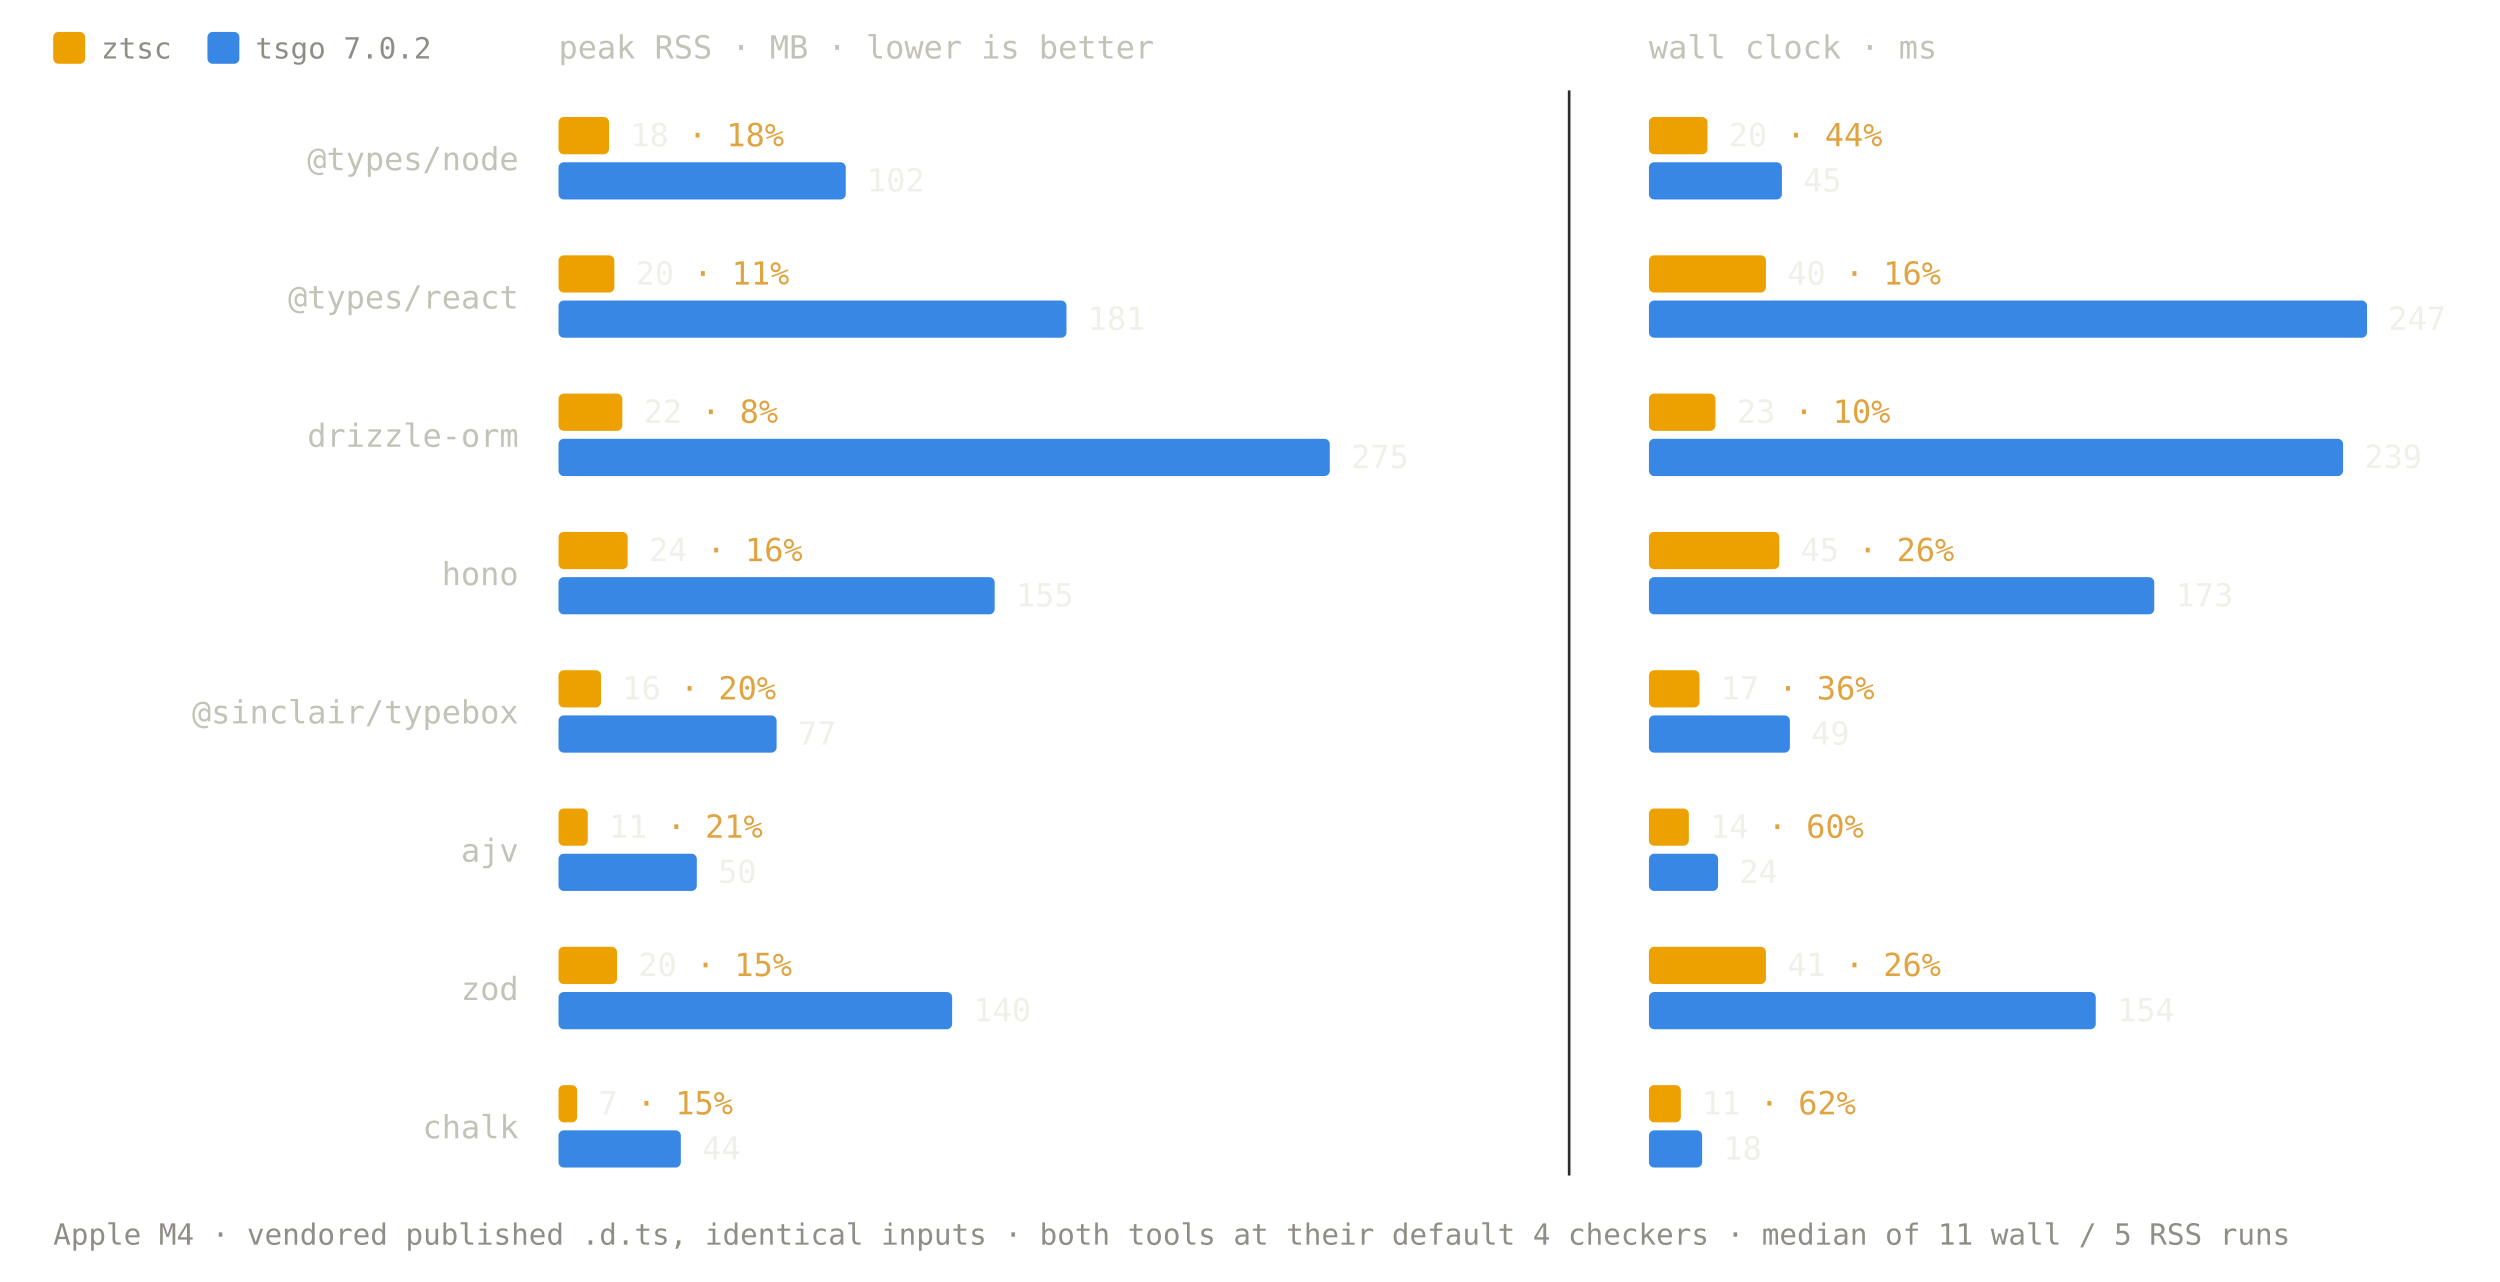
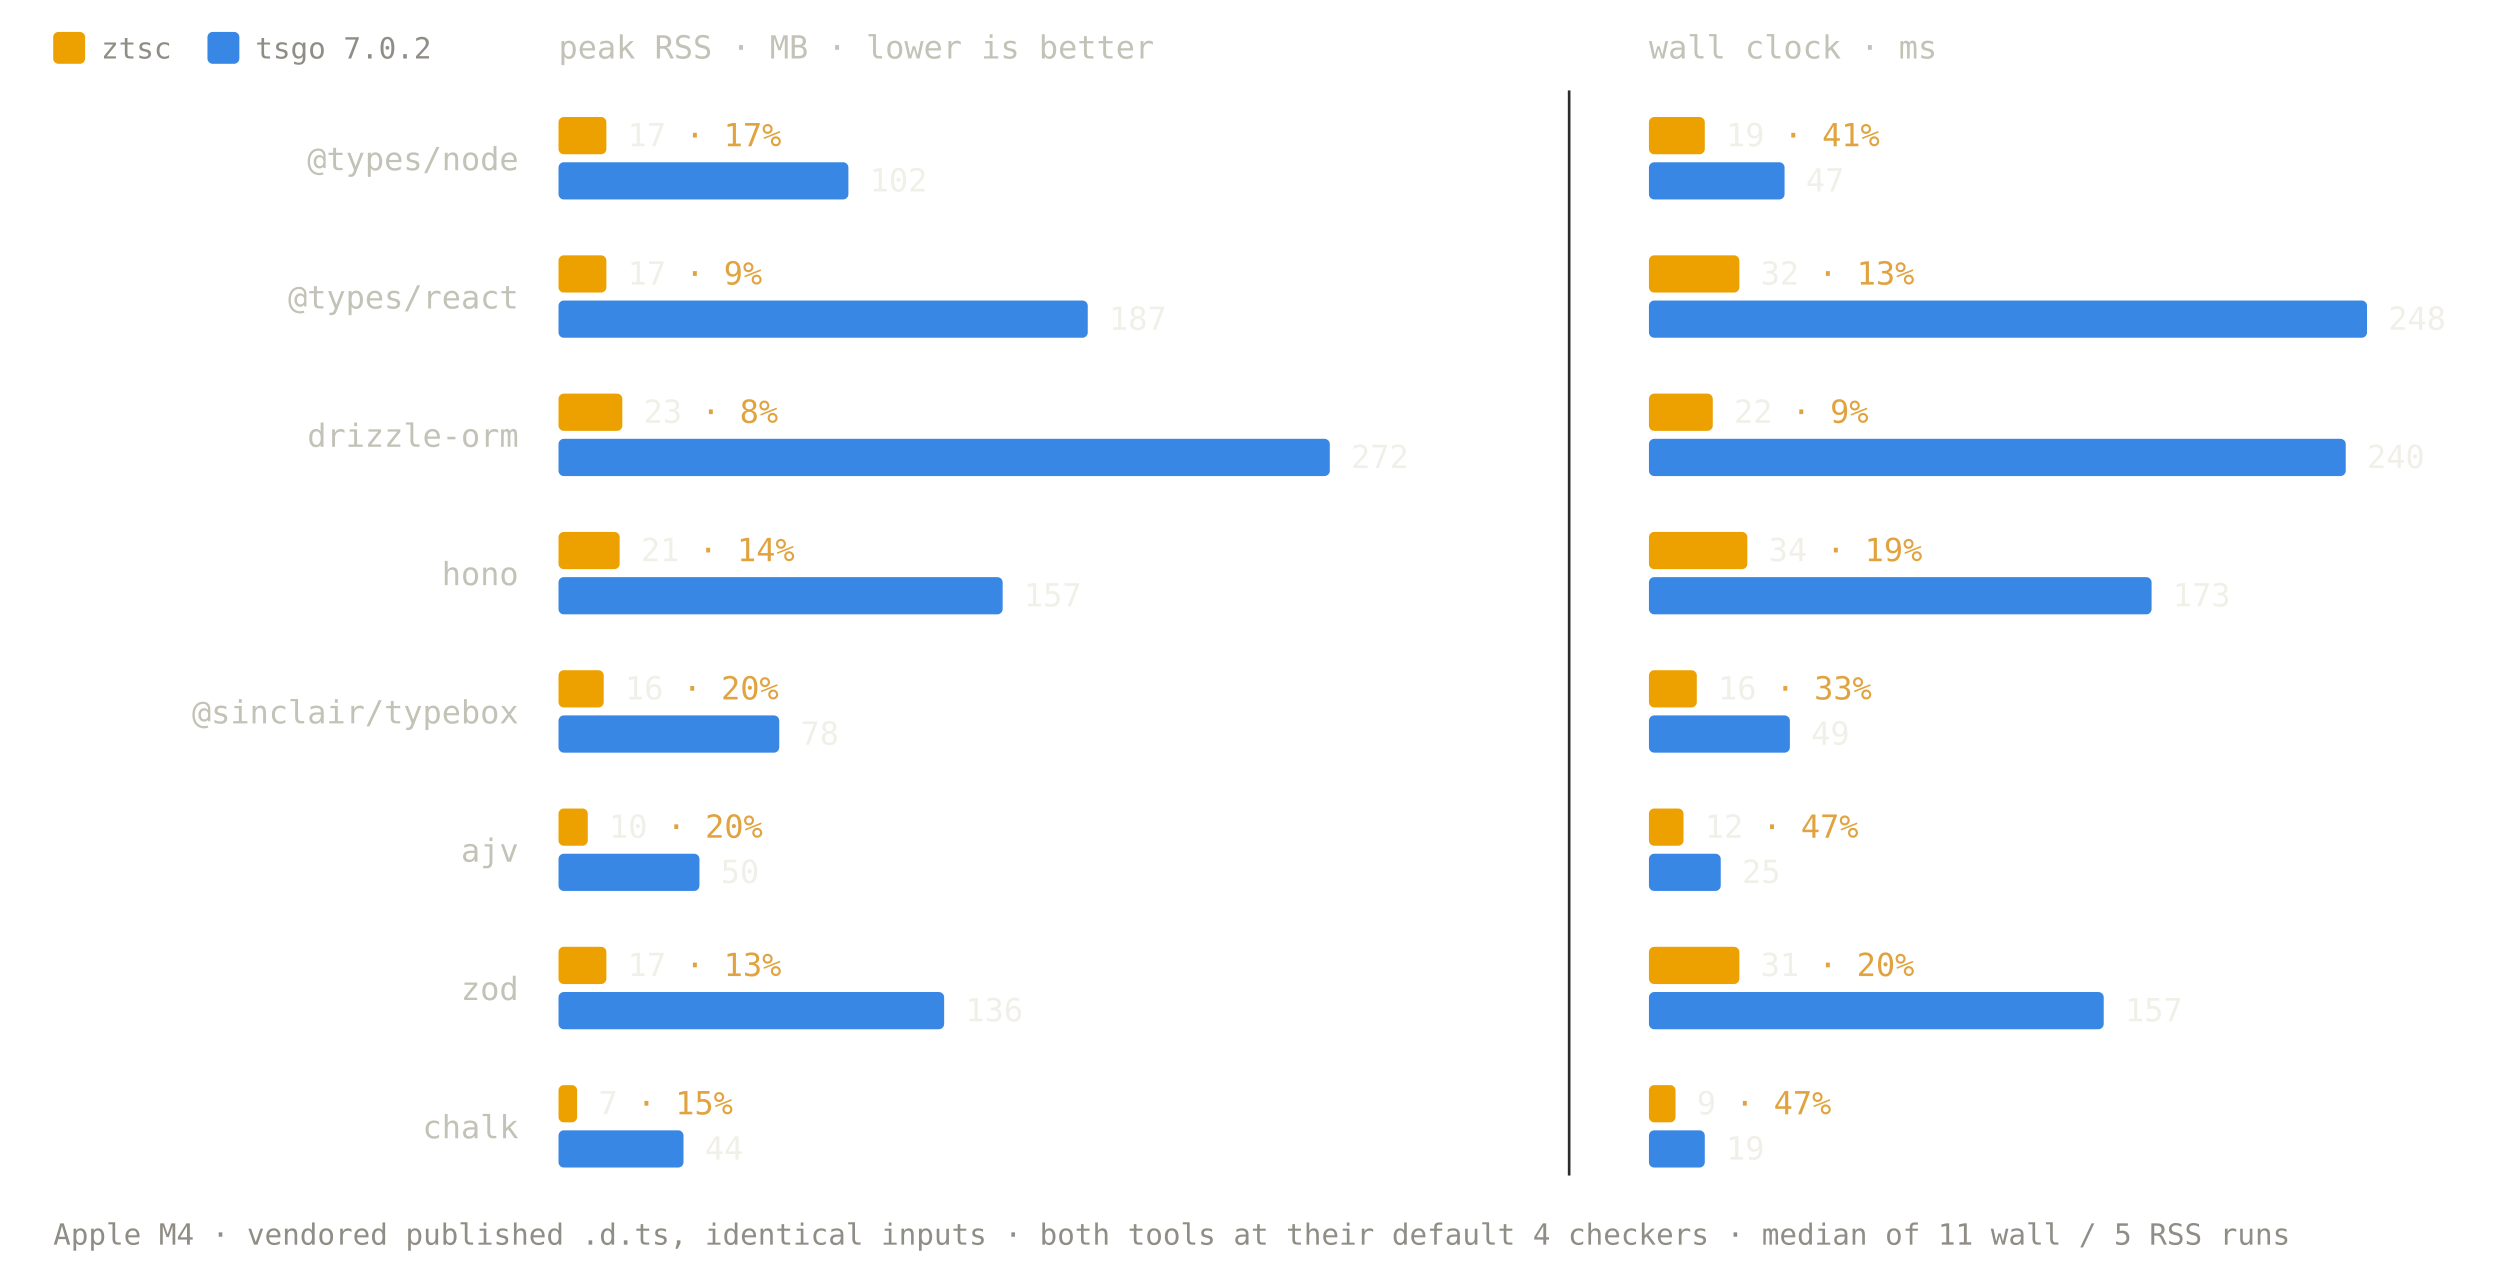
- <svg xmlns="http://www.w3.org/2000/svg" viewBox="0 0 940 482" width="940" height="482" role="img" aria-label="Two-panel grouped bar chart across eight real packages at the default four checkers. Left panel, peak resident memory: ztsc uses 7 to 24 megabytes, tsgo 44 to 275 megabytes — ztsc is 8 to 21 percent of tsgo on every package. Right panel, wall clock: ztsc takes 11 to 45 milliseconds, tsgo 18 to 247 milliseconds — ztsc is 10 to 62 percent of tsgo's time.">
+ <svg xmlns="http://www.w3.org/2000/svg" viewBox="0 0 940 482" width="940" height="482" role="img" aria-label="Two-panel grouped bar chart across eight real packages at the default four checkers. Left panel, peak resident memory: ztsc uses 7 to 23 megabytes, tsgo 44 to 272 megabytes — ztsc is 8 to 20 percent of tsgo on every package. Right panel, wall clock: ztsc takes 9 to 34 milliseconds, tsgo 19 to 248 milliseconds — ztsc is 9 to 47 percent of tsgo's time.">
  <style>
    text { font-family: ui-monospace, "SF Mono", SFMono-Regular, Menlo, Consolas, monospace; fill: #f0efe8; }
    .t11 { font-size: 11px; }
    .t12 { font-size: 12px; }
    .bl  { font-size: 12px; }
    .dim { fill: #c3c2b7; }
    .mut { fill: #8f8d85; }
    .acc { fill: #e0a33f; }
    .bz  { fill: #eda100; }
    .bt  { fill: #3987e5; }
    .hairv { stroke: #2c2c2a; stroke-width: 1; }
  </style>
  <rect class="bz" x="20" y="12" width="12" height="12" rx="2" />
  <text class="t11 mut" x="38" y="22">ztsc</text>
  <rect class="bt" x="78" y="12" width="12" height="12" rx="2" />
  <text class="t11 mut" x="96" y="22">tsgo 7.0.2</text>
  <text class="t12 dim" x="210" y="22">peak RSS · MB · lower is better</text>
  <text class="t12 dim" x="620" y="22">wall clock · ms</text>
  <line class="hairv" x1="590" y1="34" x2="590" y2="442" />
  <text class="t12 dim" x="195" y="64" text-anchor="end">@types/node</text>
-   <rect class="bz" x="210" y="44" width="19" height="14" rx="2" />
-   <text class="bl" x="237" y="55">18 <tspan class="acc">· 18%</tspan>
+   <rect class="bz" x="210" y="44" width="18" height="14" rx="2" />
+   <text class="bl" x="236" y="55">17 <tspan class="acc">· 17%</tspan>
  </text>
-   <rect class="bt" x="210" y="61" width="108" height="14" rx="2" />
-   <text class="bl" x="326" y="72">102</text>
-   <rect class="bz" x="620" y="44" width="22" height="14" rx="2" />
-   <text class="bl" x="650" y="55">20 <tspan class="acc">· 44%</tspan>
+   <rect class="bt" x="210" y="61" width="109" height="14" rx="2" />
+   <text class="bl" x="327" y="72">102</text>
+   <rect class="bz" x="620" y="44" width="21" height="14" rx="2" />
+   <text class="bl" x="649" y="55">19 <tspan class="acc">· 41%</tspan>
  </text>
-   <rect class="bt" x="620" y="61" width="50" height="14" rx="2" />
-   <text class="bl" x="678" y="72">45</text>
+   <rect class="bt" x="620" y="61" width="51" height="14" rx="2" />
+   <text class="bl" x="679" y="72">47</text>
  <text class="t12 dim" x="195" y="116" text-anchor="end">@types/react</text>
-   <rect class="bz" x="210" y="96" width="21" height="14" rx="2" />
-   <text class="bl" x="239" y="107">20 <tspan class="acc">· 11%</tspan>
+   <rect class="bz" x="210" y="96" width="18" height="14" rx="2" />
+   <text class="bl" x="236" y="107">17 <tspan class="acc">· 9%</tspan>
  </text>
-   <rect class="bt" x="210" y="113" width="191" height="14" rx="2" />
-   <text class="bl" x="409" y="124">181</text>
-   <rect class="bz" x="620" y="96" width="44" height="14" rx="2" />
-   <text class="bl" x="672" y="107">40 <tspan class="acc">· 16%</tspan>
+   <rect class="bt" x="210" y="113" width="199" height="14" rx="2" />
+   <text class="bl" x="417" y="124">187</text>
+   <rect class="bz" x="620" y="96" width="34" height="14" rx="2" />
+   <text class="bl" x="662" y="107">32 <tspan class="acc">· 13%</tspan>
  </text>
  <rect class="bt" x="620" y="113" width="270" height="14" rx="2" />
-   <text class="bl" x="898" y="124">247</text>
+   <text class="bl" x="898" y="124">248</text>
  <text class="t12 dim" x="195" y="168" text-anchor="end">drizzle-orm</text>
  <rect class="bz" x="210" y="148" width="24" height="14" rx="2" />
-   <text class="bl" x="242" y="159">22 <tspan class="acc">· 8%</tspan>
+   <text class="bl" x="242" y="159">23 <tspan class="acc">· 8%</tspan>
  </text>
  <rect class="bt" x="210" y="165" width="290" height="14" rx="2" />
-   <text class="bl" x="508" y="176">275</text>
-   <rect class="bz" x="620" y="148" width="25" height="14" rx="2" />
-   <text class="bl" x="653" y="159">23 <tspan class="acc">· 10%</tspan>
+   <text class="bl" x="508" y="176">272</text>
+   <rect class="bz" x="620" y="148" width="24" height="14" rx="2" />
+   <text class="bl" x="652" y="159">22 <tspan class="acc">· 9%</tspan>
  </text>
-   <rect class="bt" x="620" y="165" width="261" height="14" rx="2" />
-   <text class="bl" x="889" y="176">239</text>
+   <rect class="bt" x="620" y="165" width="262" height="14" rx="2" />
+   <text class="bl" x="890" y="176">240</text>
  <text class="t12 dim" x="195" y="220" text-anchor="end">hono</text>
-   <rect class="bz" x="210" y="200" width="26" height="14" rx="2" />
-   <text class="bl" x="244" y="211">24 <tspan class="acc">· 16%</tspan>
+   <rect class="bz" x="210" y="200" width="23" height="14" rx="2" />
+   <text class="bl" x="241" y="211">21 <tspan class="acc">· 14%</tspan>
  </text>
-   <rect class="bt" x="210" y="217" width="164" height="14" rx="2" />
-   <text class="bl" x="382" y="228">155</text>
-   <rect class="bz" x="620" y="200" width="49" height="14" rx="2" />
-   <text class="bl" x="677" y="211">45 <tspan class="acc">· 26%</tspan>
+   <rect class="bt" x="210" y="217" width="167" height="14" rx="2" />
+   <text class="bl" x="385" y="228">157</text>
+   <rect class="bz" x="620" y="200" width="37" height="14" rx="2" />
+   <text class="bl" x="665" y="211">34 <tspan class="acc">· 19%</tspan>
  </text>
-   <rect class="bt" x="620" y="217" width="190" height="14" rx="2" />
-   <text class="bl" x="818" y="228">173</text>
+   <rect class="bt" x="620" y="217" width="189" height="14" rx="2" />
+   <text class="bl" x="817" y="228">173</text>
  <text class="t12 dim" x="195" y="272" text-anchor="end">@sinclair/typebox</text>
-   <rect class="bz" x="210" y="252" width="16" height="14" rx="2" />
-   <text class="bl" x="234" y="263">16 <tspan class="acc">· 20%</tspan>
+   <rect class="bz" x="210" y="252" width="17" height="14" rx="2" />
+   <text class="bl" x="235" y="263">16 <tspan class="acc">· 20%</tspan>
  </text>
-   <rect class="bt" x="210" y="269" width="82" height="14" rx="2" />
-   <text class="bl" x="300" y="280">77</text>
-   <rect class="bz" x="620" y="252" width="19" height="14" rx="2" />
-   <text class="bl" x="647" y="263">17 <tspan class="acc">· 36%</tspan>
+   <rect class="bt" x="210" y="269" width="83" height="14" rx="2" />
+   <text class="bl" x="301" y="280">78</text>
+   <rect class="bz" x="620" y="252" width="18" height="14" rx="2" />
+   <text class="bl" x="646" y="263">16 <tspan class="acc">· 33%</tspan>
  </text>
  <rect class="bt" x="620" y="269" width="53" height="14" rx="2" />
  <text class="bl" x="681" y="280">49</text>
  <text class="t12 dim" x="195" y="324" text-anchor="end">ajv</text>
  <rect class="bz" x="210" y="304" width="11" height="14" rx="2" />
-   <text class="bl" x="229" y="315">11 <tspan class="acc">· 21%</tspan>
+   <text class="bl" x="229" y="315">10 <tspan class="acc">· 20%</tspan>
  </text>
-   <rect class="bt" x="210" y="321" width="52" height="14" rx="2" />
-   <text class="bl" x="270" y="332">50</text>
-   <rect class="bz" x="620" y="304" width="15" height="14" rx="2" />
-   <text class="bl" x="643" y="315">14 <tspan class="acc">· 60%</tspan>
+   <rect class="bt" x="210" y="321" width="53" height="14" rx="2" />
+   <text class="bl" x="271" y="332">50</text>
+   <rect class="bz" x="620" y="304" width="13" height="14" rx="2" />
+   <text class="bl" x="641" y="315">12 <tspan class="acc">· 47%</tspan>
  </text>
-   <rect class="bt" x="620" y="321" width="26" height="14" rx="2" />
-   <text class="bl" x="654" y="332">24</text>
+   <rect class="bt" x="620" y="321" width="27" height="14" rx="2" />
+   <text class="bl" x="655" y="332">25</text>
  <text class="t12 dim" x="195" y="376" text-anchor="end">zod</text>
-   <rect class="bz" x="210" y="356" width="22" height="14" rx="2" />
-   <text class="bl" x="240" y="367">20 <tspan class="acc">· 15%</tspan>
+   <rect class="bz" x="210" y="356" width="18" height="14" rx="2" />
+   <text class="bl" x="236" y="367">17 <tspan class="acc">· 13%</tspan>
  </text>
-   <rect class="bt" x="210" y="373" width="148" height="14" rx="2" />
-   <text class="bl" x="366" y="384">140</text>
-   <rect class="bz" x="620" y="356" width="44" height="14" rx="2" />
-   <text class="bl" x="672" y="367">41 <tspan class="acc">· 26%</tspan>
+   <rect class="bt" x="210" y="373" width="145" height="14" rx="2" />
+   <text class="bl" x="363" y="384">136</text>
+   <rect class="bz" x="620" y="356" width="34" height="14" rx="2" />
+   <text class="bl" x="662" y="367">31 <tspan class="acc">· 20%</tspan>
  </text>
-   <rect class="bt" x="620" y="373" width="168" height="14" rx="2" />
-   <text class="bl" x="796" y="384">154</text>
+   <rect class="bt" x="620" y="373" width="171" height="14" rx="2" />
+   <text class="bl" x="799" y="384">157</text>
  <text class="t12 dim" x="195" y="428" text-anchor="end">chalk</text>
  <rect class="bz" x="210" y="408" width="7" height="14" rx="2" />
  <text class="bl" x="225" y="419">7 <tspan class="acc">· 15%</tspan>
  </text>
-   <rect class="bt" x="210" y="425" width="46" height="14" rx="2" />
-   <text class="bl" x="264" y="436">44</text>
-   <rect class="bz" x="620" y="408" width="12" height="14" rx="2" />
-   <text class="bl" x="640" y="419">11 <tspan class="acc">· 62%</tspan>
+   <rect class="bt" x="210" y="425" width="47" height="14" rx="2" />
+   <text class="bl" x="265" y="436">44</text>
+   <rect class="bz" x="620" y="408" width="10" height="14" rx="2" />
+   <text class="bl" x="638" y="419">9 <tspan class="acc">· 47%</tspan>
  </text>
-   <rect class="bt" x="620" y="425" width="20" height="14" rx="2" />
-   <text class="bl" x="648" y="436">18</text>
+   <rect class="bt" x="620" y="425" width="21" height="14" rx="2" />
+   <text class="bl" x="649" y="436">19</text>
  <text class="t11 mut" x="20" y="468">Apple M4 · vendored published .d.ts, identical inputs · both tools at their default 4 checkers · median of 11 wall / 5 RSS runs</text>
</svg>
